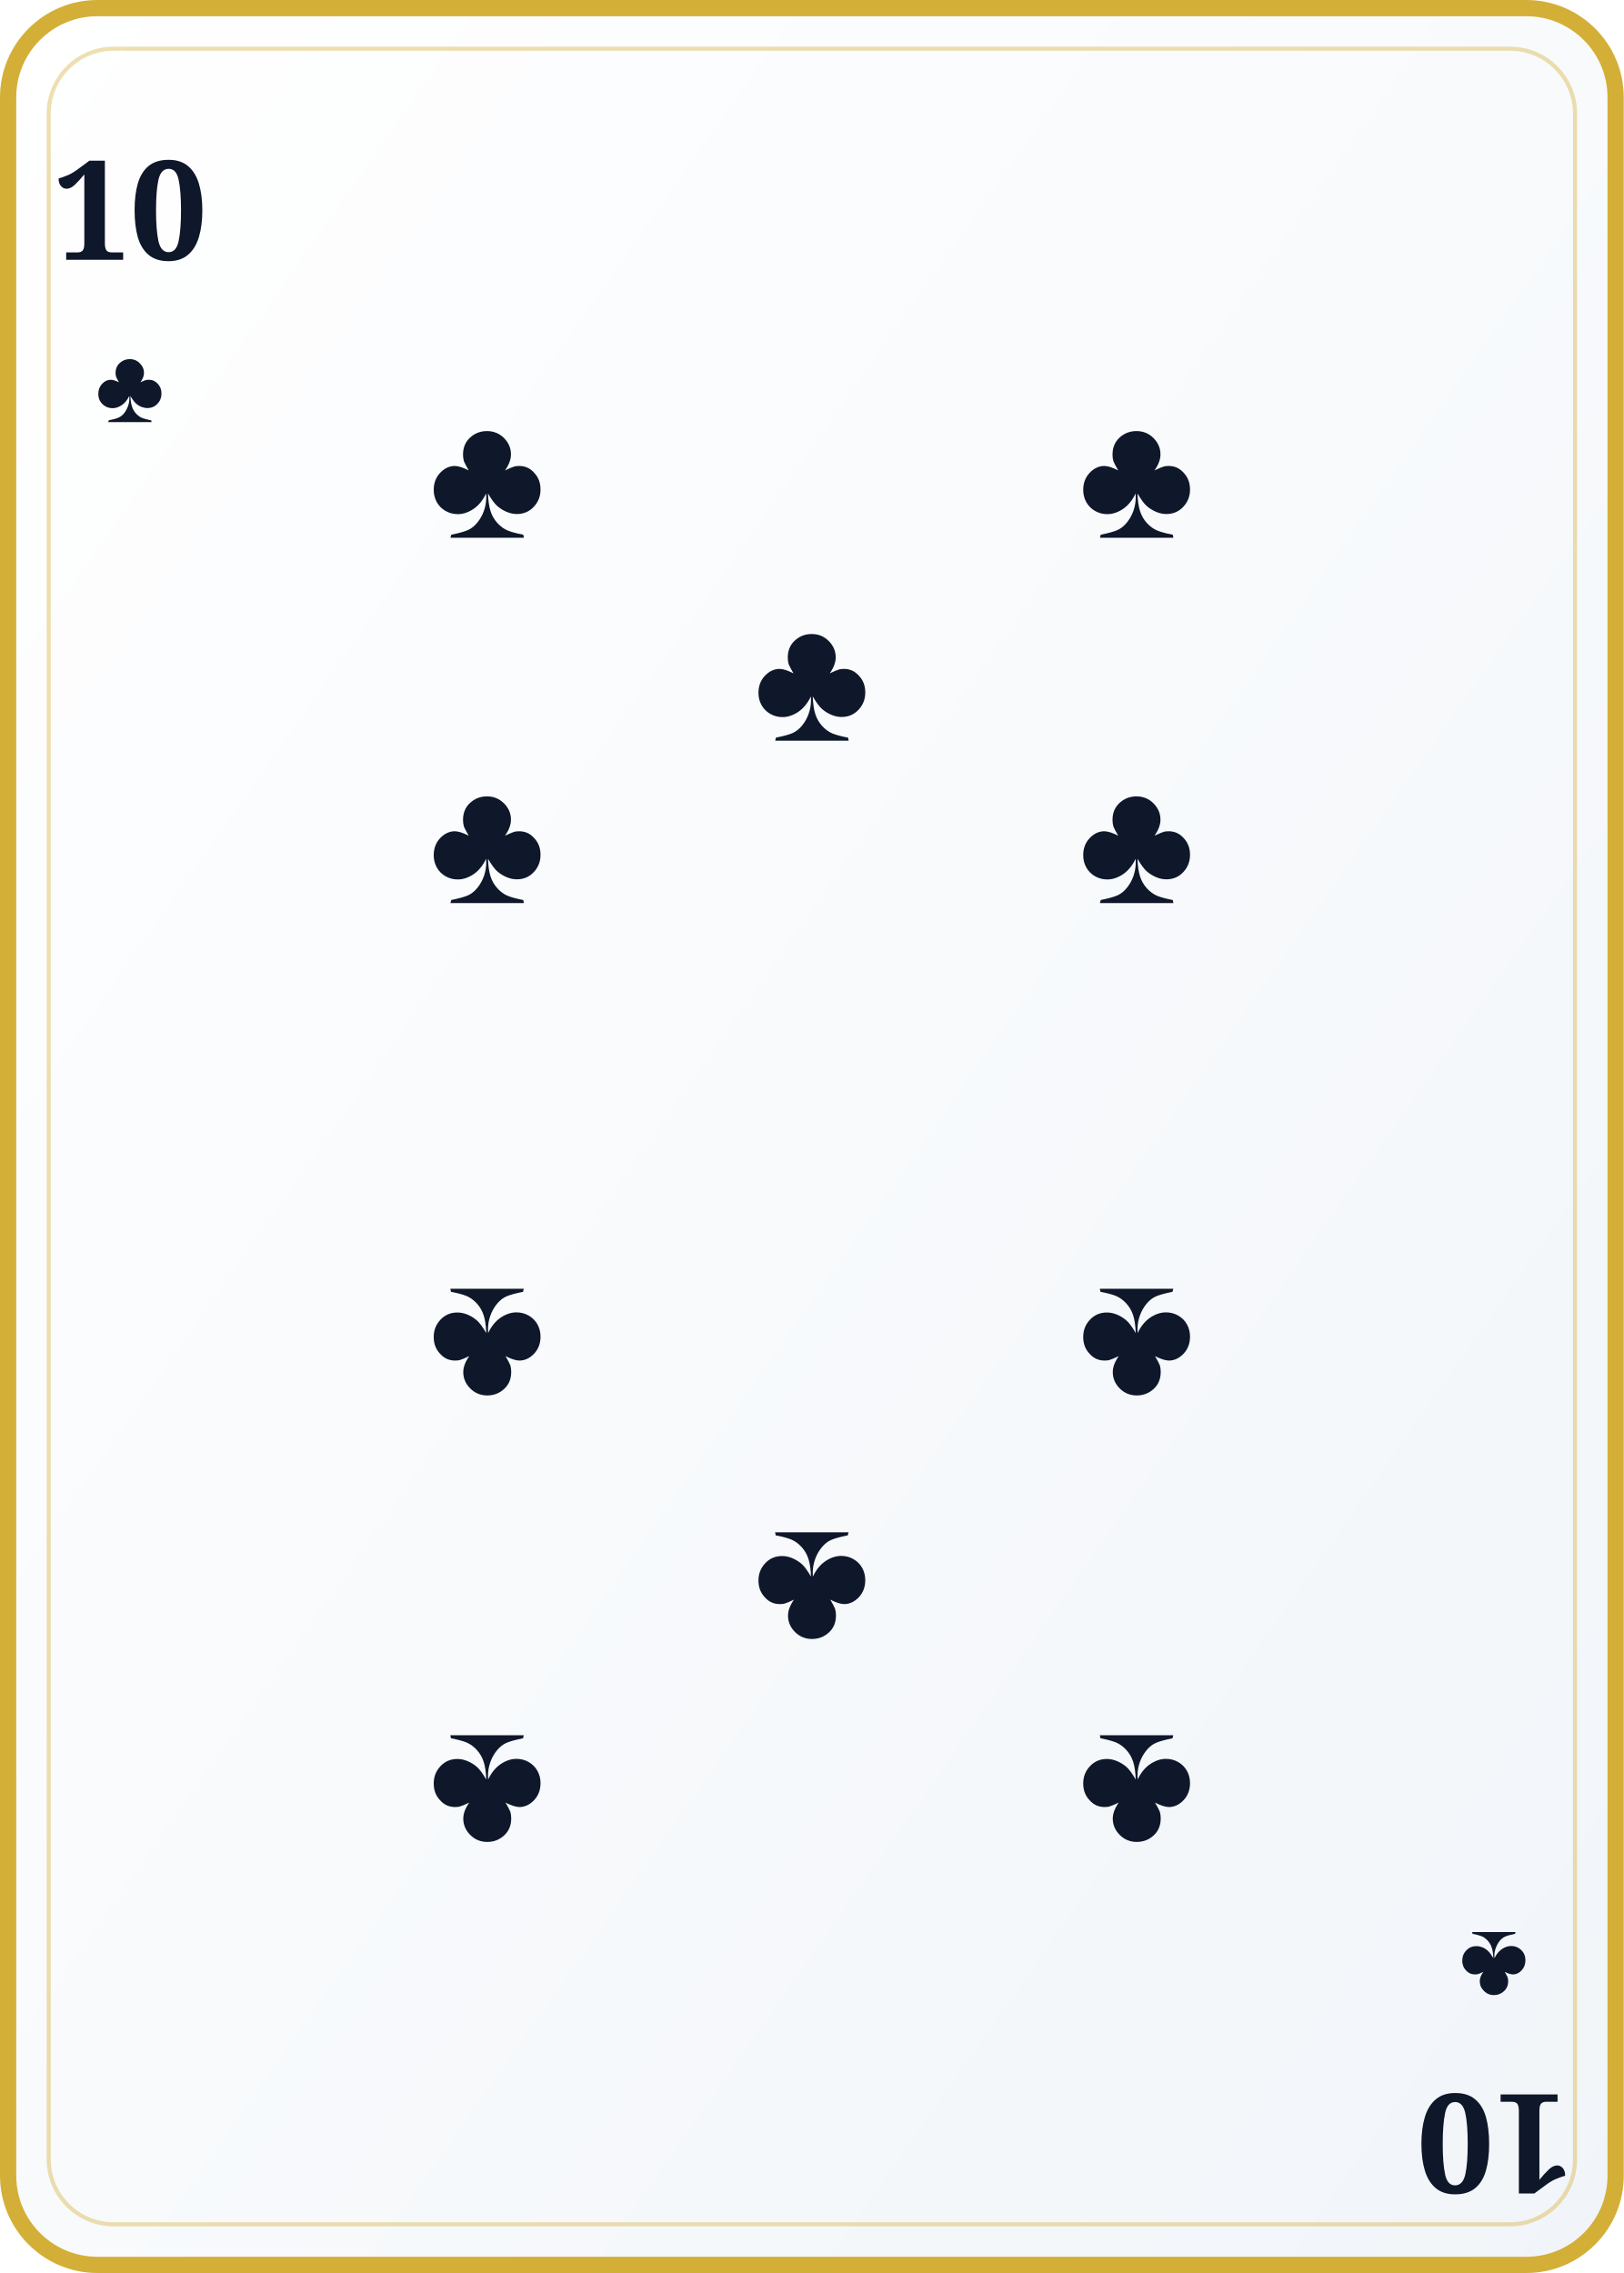
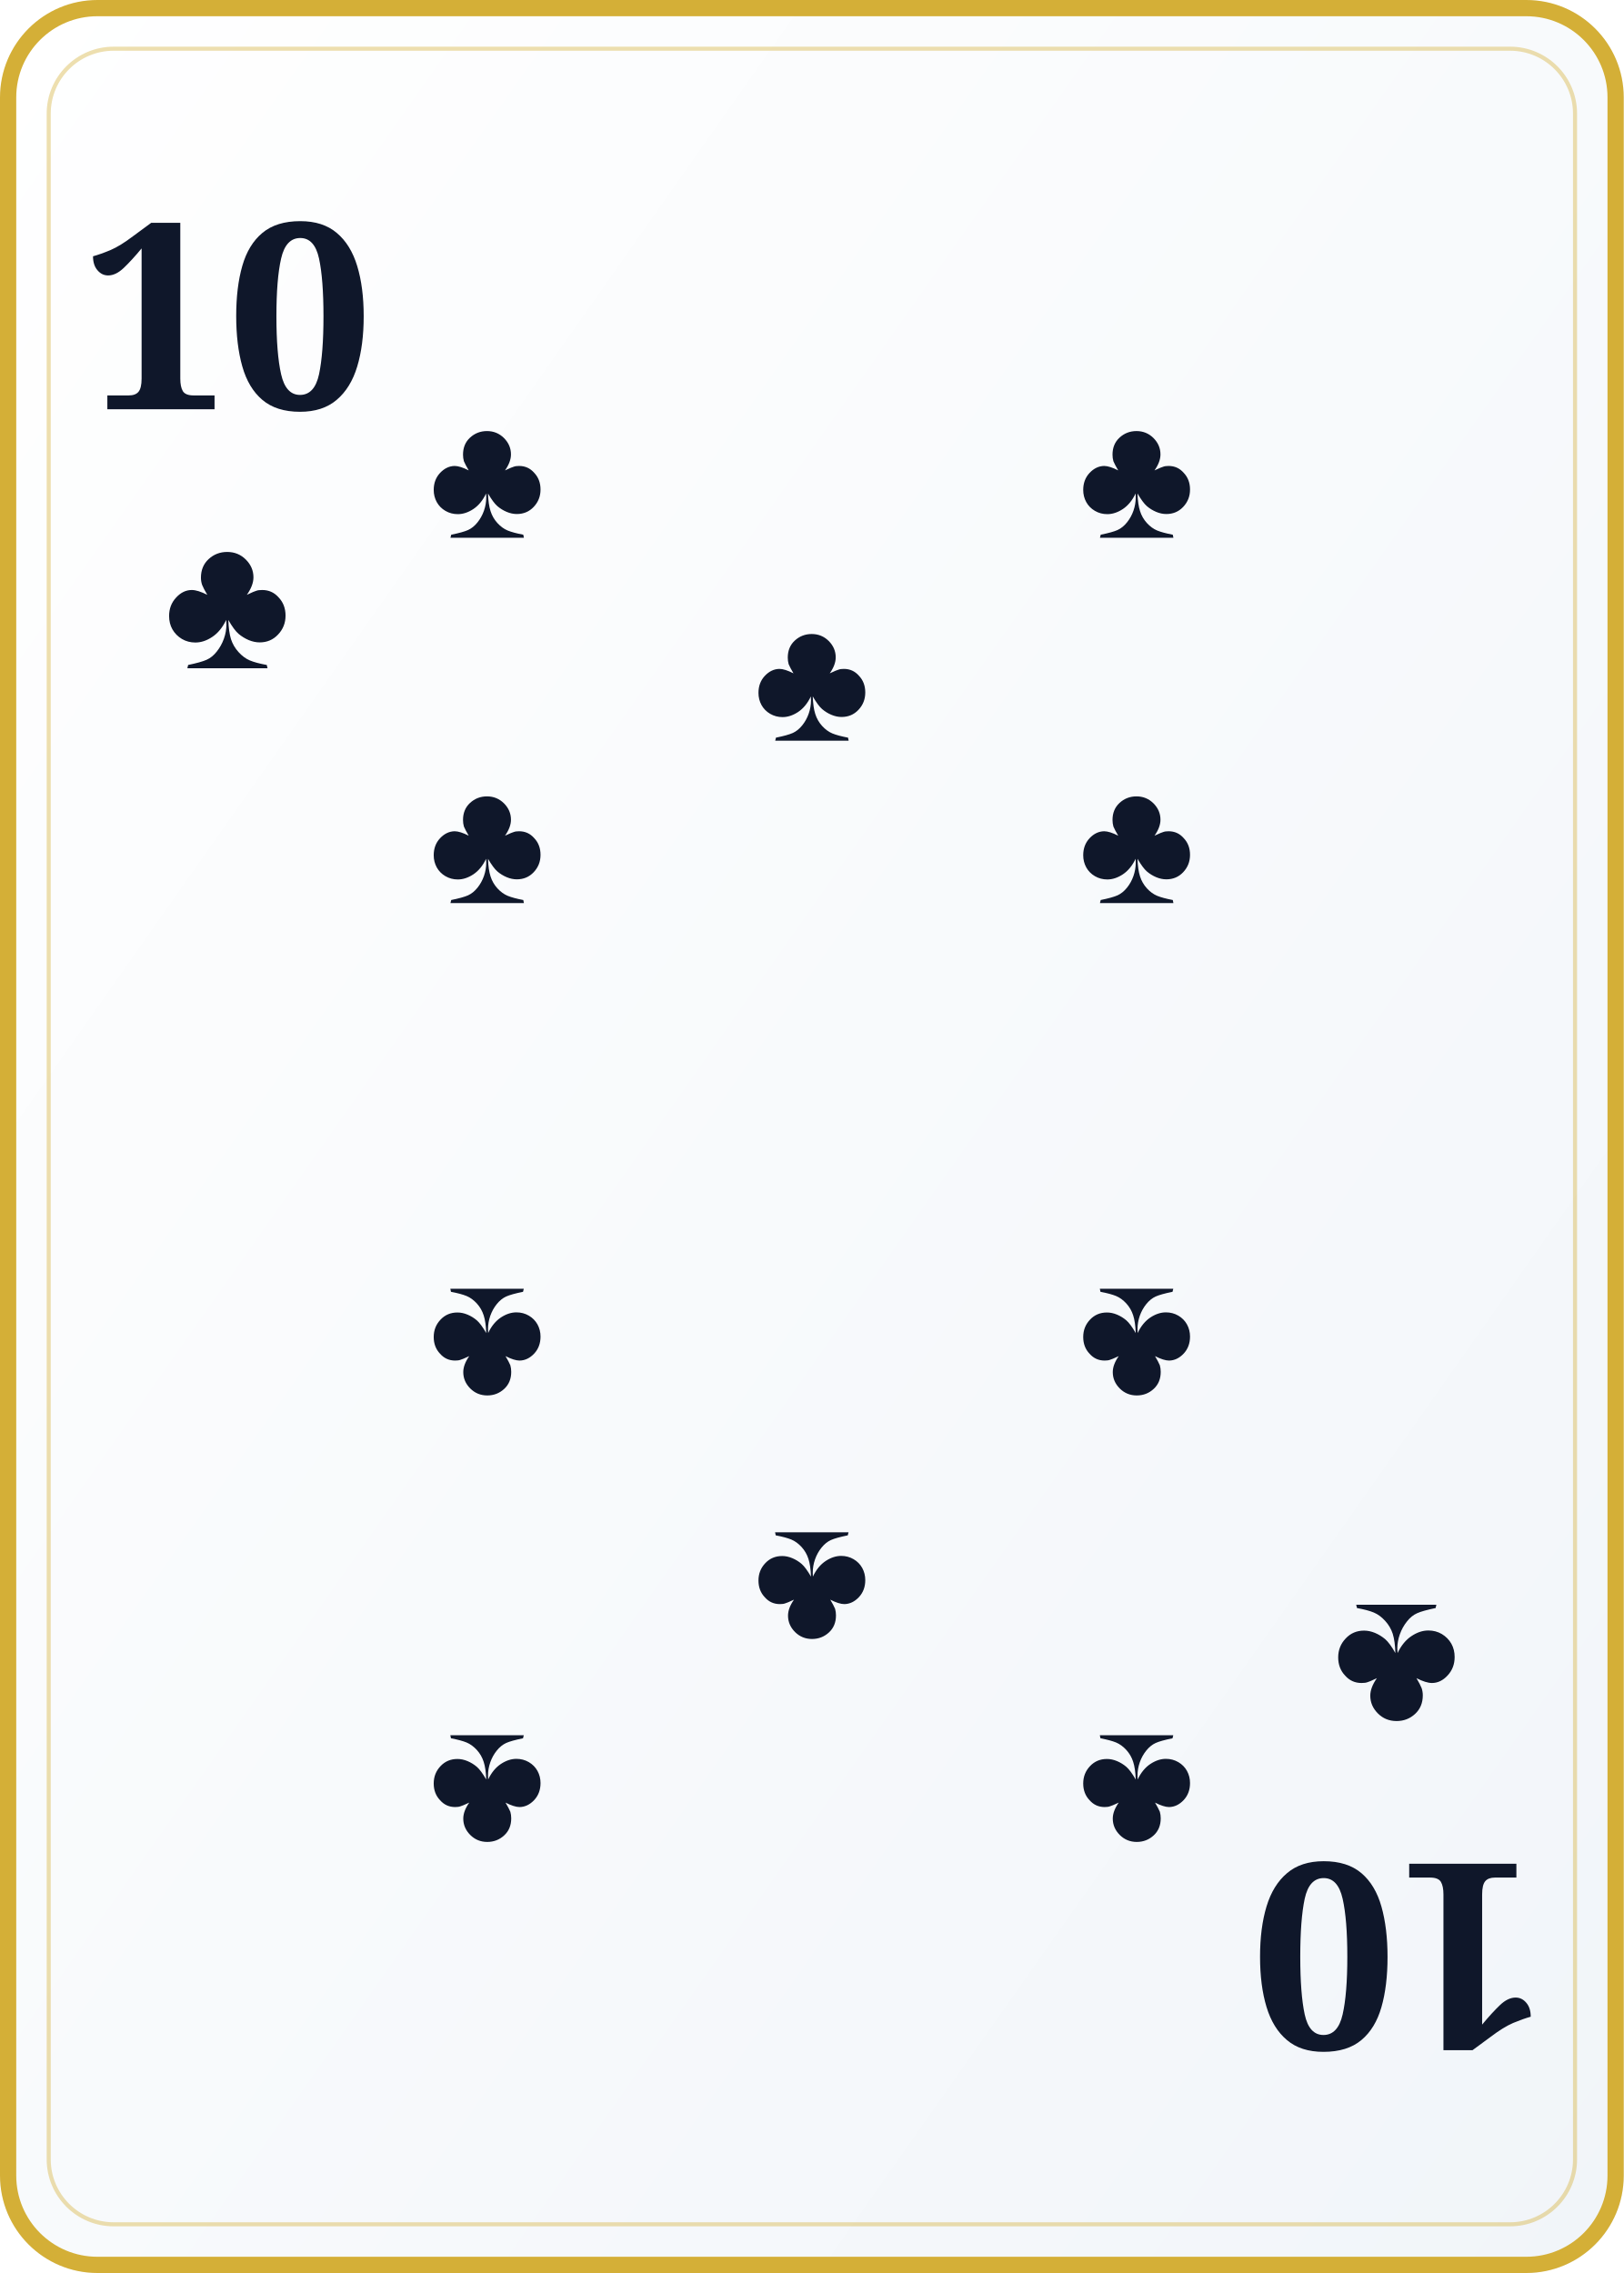
<svg xmlns="http://www.w3.org/2000/svg" viewBox="0 0 200 280" width="200" height="280">
  <defs>
    <linearGradient id="cardBg" x1="0%" y1="0%" x2="100%" y2="100%">
      <stop offset="0%" style="stop-color:#ffffff" />
      <stop offset="100%" style="stop-color:#f1f5f9" />
    </linearGradient>
  </defs>
  <rect width="200" height="280" rx="12" fill="url(#cardBg)" />
  <rect x="1" y="1" width="198" height="278" rx="11" fill="none" stroke="#d4af37" stroke-width="2" />
  <rect x="6" y="6" width="188" height="268" rx="8" fill="none" stroke="#d4af37" stroke-width="0.5" opacity="0.4" />
-   <text x="16" y="32" font-family="Georgia,serif" font-size="17" font-weight="900" fill="#0f172a" text-anchor="middle">10</text>
-   <text x="16" y="52" font-family="Arial,sans-serif" font-size="13" fill="#0f172a" text-anchor="middle">♣</text>
-   <text x="184" y="258" font-family="Georgia,serif" font-size="17" font-weight="900" fill="#0f172a" text-anchor="middle" transform="rotate(180,184,258)">10</text>
-   <text x="184" y="238" font-family="Arial,sans-serif" font-size="13" fill="#0f172a" text-anchor="middle" transform="rotate(180,184,238)">♣</text>
+   <text x="28" y="38" font-family="Georgia,serif" font-size="32" font-weight="900" fill="#0f172a" text-anchor="middle" dominant-baseline="central">10</text>
+   <text x="28" y="74" font-family="Arial,sans-serif" font-size="24" fill="#0f172a" text-anchor="middle" dominant-baseline="central">♣</text>
+   <text x="172" y="242" font-family="Georgia,serif" font-size="32" font-weight="900" fill="#0f172a" text-anchor="middle" dominant-baseline="central" transform="rotate(180,172,242)">10</text>
+   <text x="172" y="206" font-family="Arial,sans-serif" font-size="24" fill="#0f172a" text-anchor="middle" dominant-baseline="central" transform="rotate(180,172,206)">♣</text>
  <text x="60" y="60" font-family="Arial,sans-serif" font-size="22" fill="#0f172a" text-anchor="middle" dominant-baseline="middle">♣</text>
  <text x="140" y="60" font-family="Arial,sans-serif" font-size="22" fill="#0f172a" text-anchor="middle" dominant-baseline="middle">♣</text>
  <text x="60" y="105" font-family="Arial,sans-serif" font-size="22" fill="#0f172a" text-anchor="middle" dominant-baseline="middle">♣</text>
  <text x="140" y="105" font-family="Arial,sans-serif" font-size="22" fill="#0f172a" text-anchor="middle" dominant-baseline="middle">♣</text>
  <text x="100" y="85" font-family="Arial,sans-serif" font-size="22" fill="#0f172a" text-anchor="middle" dominant-baseline="middle">♣</text>
  <text x="60" y="165" font-family="Arial,sans-serif" font-size="22" fill="#0f172a" text-anchor="middle" dominant-baseline="middle" transform="rotate(180,60,165)">♣</text>
  <text x="140" y="165" font-family="Arial,sans-serif" font-size="22" fill="#0f172a" text-anchor="middle" dominant-baseline="middle" transform="rotate(180,140,165)">♣</text>
  <text x="100" y="195" font-family="Arial,sans-serif" font-size="22" fill="#0f172a" text-anchor="middle" dominant-baseline="middle" transform="rotate(180,100,195)">♣</text>
  <text x="60" y="220" font-family="Arial,sans-serif" font-size="22" fill="#0f172a" text-anchor="middle" dominant-baseline="middle" transform="rotate(180,60,220)">♣</text>
  <text x="140" y="220" font-family="Arial,sans-serif" font-size="22" fill="#0f172a" text-anchor="middle" dominant-baseline="middle" transform="rotate(180,140,220)">♣</text>
</svg>
